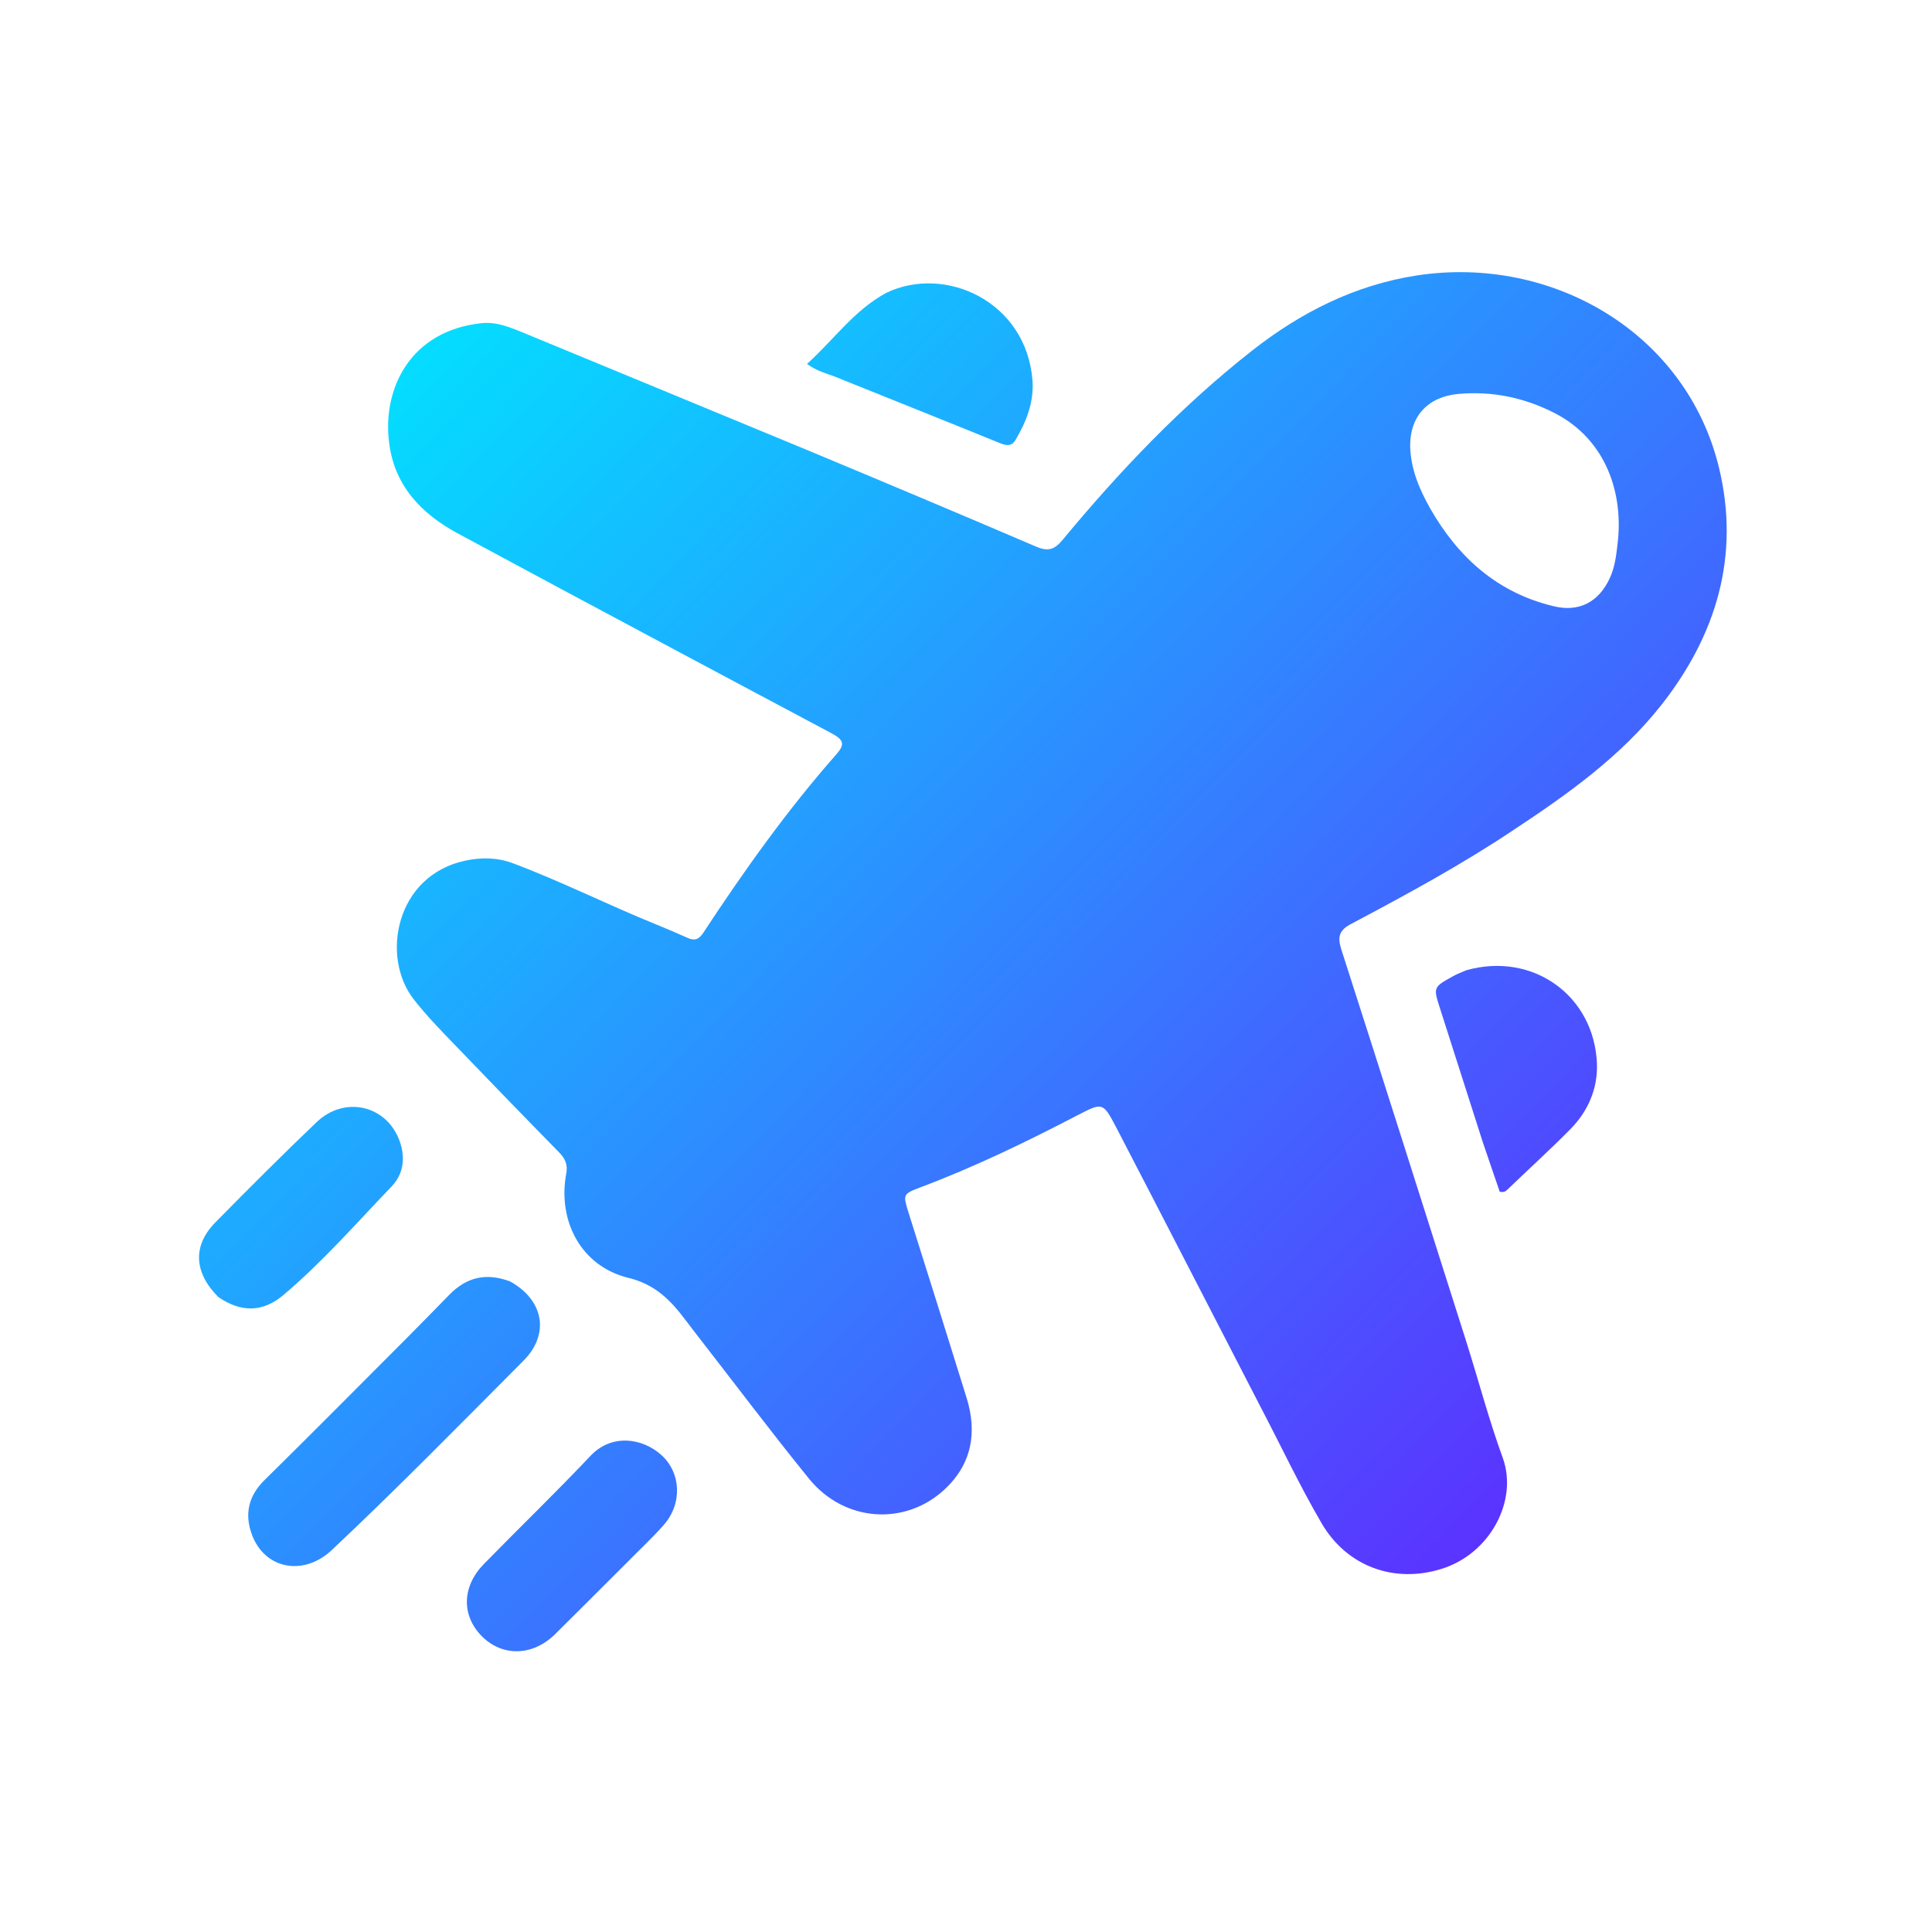
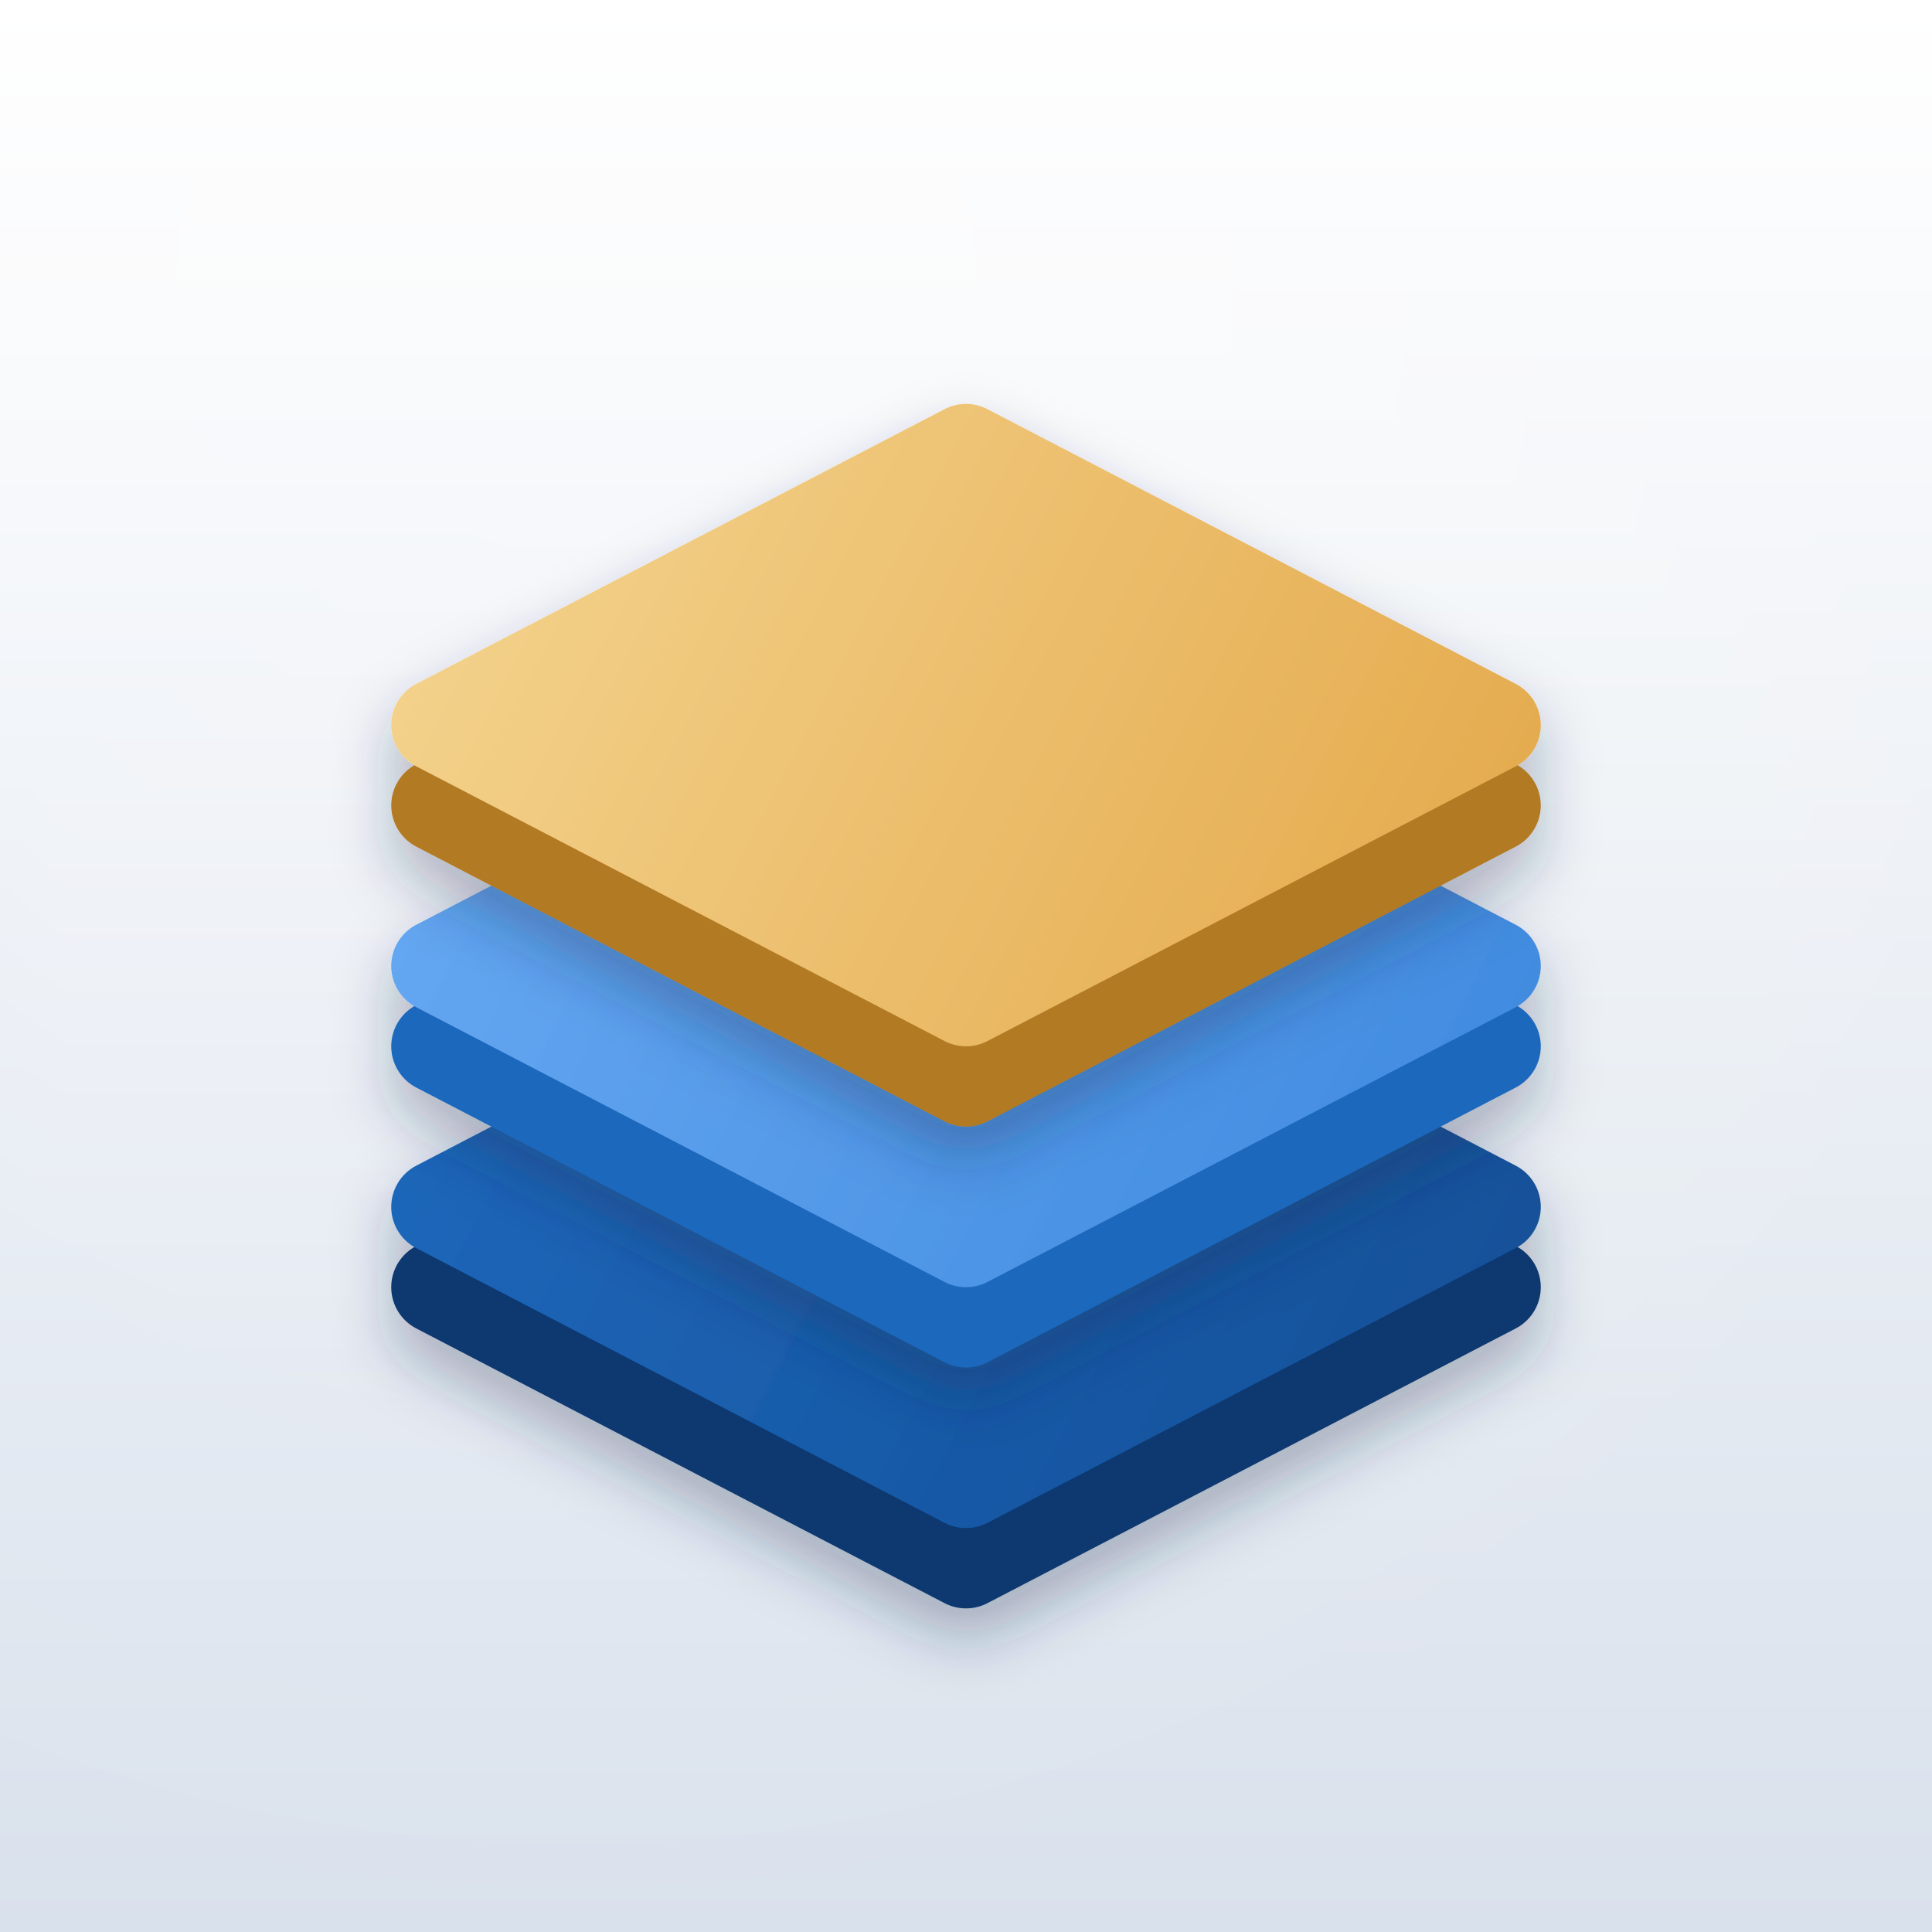
<svg xmlns="http://www.w3.org/2000/svg" width="120" height="120" viewBox="0 0 1024 1024">
  <defs>
-     <linearGradient id="planeGradient" gradientUnits="userSpaceOnUse" x1="295" y1="201" x2="813" y2="705">
-       <stop offset="0" stop-color="#00E5FF" />
-       <stop offset="1" stop-color="#651FFF" />
+     <linearGradient id="ground" gradientUnits="userSpaceOnUse" x1="0" y1="0" x2="0" y2="1024">
+       <stop offset="0" stop-color="#FFFFFF" />
+       <stop offset="1" stop-color="#D9E1EC" />
    </linearGradient>
+     <radialGradient id="sheen" cx="0.3" cy="0.15" r="0.9">
+       <stop offset="0" stop-color="#FFFFFF" stop-opacity="0.16" />
+       <stop offset="1" stop-color="#FFFFFF" stop-opacity="0" />
+     </radialGradient>
+     <linearGradient id="bottom" gradientUnits="userSpaceOnUse" x1="262" y1="496" x2="762" y2="756">
+       <stop offset="0" stop-color="#1F68BC" />
+       <stop offset="1" stop-color="#124F97" />
+     </linearGradient>
+     <linearGradient id="middle" gradientUnits="userSpaceOnUse" x1="262" y1="382" x2="762" y2="642">
+       <stop offset="0" stop-color="#66A8F2" />
+       <stop offset="1" stop-color="#3F8ADF" />
+     </linearGradient>
+     <linearGradient id="top" gradientUnits="userSpaceOnUse" x1="262" y1="268" x2="762" y2="528">
+       <stop offset="0" stop-color="#F4D48F" />
+       <stop offset="1" stop-color="#E4A94B" />
+     </linearGradient>
+     <filter id="shadow" x="-30%" y="-30%" width="160%" height="170%">
+       <feDropShadow dx="0" dy="14" stdDeviation="14" flood-color="#1B3050" flood-opacity="0.32" />
+     </filter>
  </defs>
-   <rect width="1024" height="1024" fill="#FFFFFF" />
-   <g transform="translate(-195.4,-127.5) scale(1.3599)" fill="url(#planeGradient)">
-     <path d="M635.3,642.7C616.3,605.9 597.6,569.5 578.7,533.1C573.5,523.2 573.4,523.4 563.5,528.5C543.5,538.9 523.3,548.7 502.2,556.6C495.7,559.1 495.6,559.3 497.7,566.1C505.3,590.2 512.9,614.3 520.4,638.5C524.6,652 522.5,664.3 511.9,674.2C496.5,688.6 472.8,687 459.1,670.2C444,651.6 429.6,632.4 414.8,613.4C413.5,611.7 412.2,610 410.9,608.3C405.1,600.6 399.2,594.4 388.6,591.8C370.2,587.3 360.9,569.7 364.4,551C365,547.7 364,545.4 361.7,543C346.8,527.8 332,512.5 317.2,497.1C312.9,492.6 308.7,488.1 304.9,483.2C292,466.6 297.9,435 325,429.2C331,427.9 337.3,427.9 343.3,430.1C362.3,437.2 380.5,446.4 399.3,454C403.5,455.7 407.6,457.5 411.7,459.3C414.4,460.5 416,460 417.8,457.3C433.7,433.1 450.5,409.5 469.7,387.7C473.1,383.8 472.6,382.1 467.5,379.4C445.7,367.8 423.9,356.2 402.2,344.6C375.4,330.3 348.7,316 322,301.6C307.6,293.8 297.2,282.7 295.3,265.9C292.8,245.3 303.5,222.6 331.5,219.7C337.5,219.1 342.9,221.5 348.3,223.7C385.3,239 422.2,254.2 459.1,269.5C488.6,281.8 518.1,294.2 547.5,306.8C552.2,308.8 554.7,308 557.9,304.1C580.2,277.2 604.2,252 631.7,230.4C650.7,215.5 671.8,204.8 696,201.1C748.6,193.1 801,223.4 813.7,276.2C821.9,310.3 812.7,341.1 791.3,368.4C775.4,388.6 754.7,403.3 733.5,417.3C713.3,430.8 691.9,442.4 670.4,453.8C665.7,456.2 664.9,458.8 666.4,463.6C682.7,514.3 698.8,565.1 714.9,615.8C719.8,631.2 723.9,646.9 729.4,662C735.4,678.6 724.5,699.3 705.6,705.2C687.2,711 668.6,704.4 658.7,687.3C650.3,672.9 643.2,657.8 635.3,642.7M749.7,254.8C737.8,248.7 725.3,246.1 712,247.3C700.2,248.4 693.2,256 693.3,267.6C693.5,276.6 696.9,284.5 701.2,292.1C712.1,311.1 727.4,324.8 749.1,330C759.1,332.5 766.8,328.4 771.1,319.1C773,315 773.6,310.5 774.1,306C776.6,286.3 769.8,265.2 749.7,254.8z" />
-     <path d="M342.5,593.2C355.7,600.5 358,613.8 347.7,624.1C323.1,648.8 298.6,673.8 273.1,697.8C261.9,708.4 246.5,705.3 241.7,691.4C239,683.7 240.6,676.8 246.6,670.8C265,652.7 283.1,634.4 301.4,616.1C307.2,610.2 313.1,604.3 318.9,598.3C325.6,591.5 333.2,589.7 342.5,593.2z" />
-     <path d="M387.4,703.4C378.1,712.7 369,721.8 359.9,730.8C351.2,739.3 339.4,739.5 331.4,731.4C323.5,723.3 323.7,712.1 332.3,703.3C346.1,689.2 360.4,675.4 374,661C382.2,652.5 394,654.2 401.4,660.8C409.2,667.8 409.7,679.9 402.3,688.2C397.7,693.4 392.5,698.2 387.4,703.4z" />
-     <path d="M715.2,471.9C741.2,464.6 765.1,481.9 766.1,508.4C766.4,518.2 762.6,526.8 755.9,533.7C747.8,541.9 739.3,549.6 731,557.6C730.4,558.1 729.7,558.6 728.2,558.2C726.1,552 723.8,545.5 721.6,538.9C716,521.5 710.5,504.1 704.9,486.7C702.3,478.6 702.3,478.5 709.9,474.3C711.4,473.4 713.2,472.8 715.2,471.9z" />
-     <path d="M489.1,207.9C512.2,196.8 543.8,211.4 546.1,242.1C546.7,250.5 543.7,258.1 539.5,265.2C537.9,267.8 536,267.5 533.5,266.5C511.9,257.7 490.3,249.1 468.7,240.4C465.5,239.2 462.1,238.4 458.2,235.6C468.6,226.3 476.4,214.8 489.1,207.9z" />
-     <path d="M228.8,599.3C219.2,589.7 218.7,579.2 227.7,570.1C240.7,556.9 253.7,543.9 267.1,531.1C277.9,520.8 294.1,524.4 299.3,538.1C301.8,544.6 301.1,551.3 296.2,556.3C282.4,570.7 269.2,585.8 253.9,598.7C245.9,605.3 237.6,605.3 228.8,599.3z" />
+   <rect width="1024" height="1024" fill="url(#ground)" />
+   <rect width="1024" height="1024" fill="url(#sheen)" />
+   <g transform="translate(512 512) scale(1.12) translate(-512 -512)" stroke-width="44" stroke-linejoin="round">
+     <g filter="url(#shadow)">
+       <path d="M512 534 L762 664 L512 794 L262 664 Z" fill="#0A3870" stroke="#0A3870" />
+       <path d="M512 496 L762 626 L512 756 L262 626 Z" fill="url(#bottom)" stroke="url(#bottom)" />
+     </g>
+     <g filter="url(#shadow)">
+       <path d="M512 420 L762 550 L512 680 L262 550 Z" fill="#1F68BC" stroke="#1F68BC" />
+       <path d="M512 382 L762 512 L512 642 L262 512 Z" fill="url(#middle)" stroke="url(#middle)" />
+     </g>
+     <g filter="url(#shadow)">
+       <path d="M512 306 L762 436 L512 566 L262 436 Z" fill="#B27A24" stroke="#B27A24" />
+       <path d="M512 268 L762 398 L512 528 L262 398 Z" fill="url(#top)" stroke="url(#top)" />
+     </g>
  </g>
</svg>
